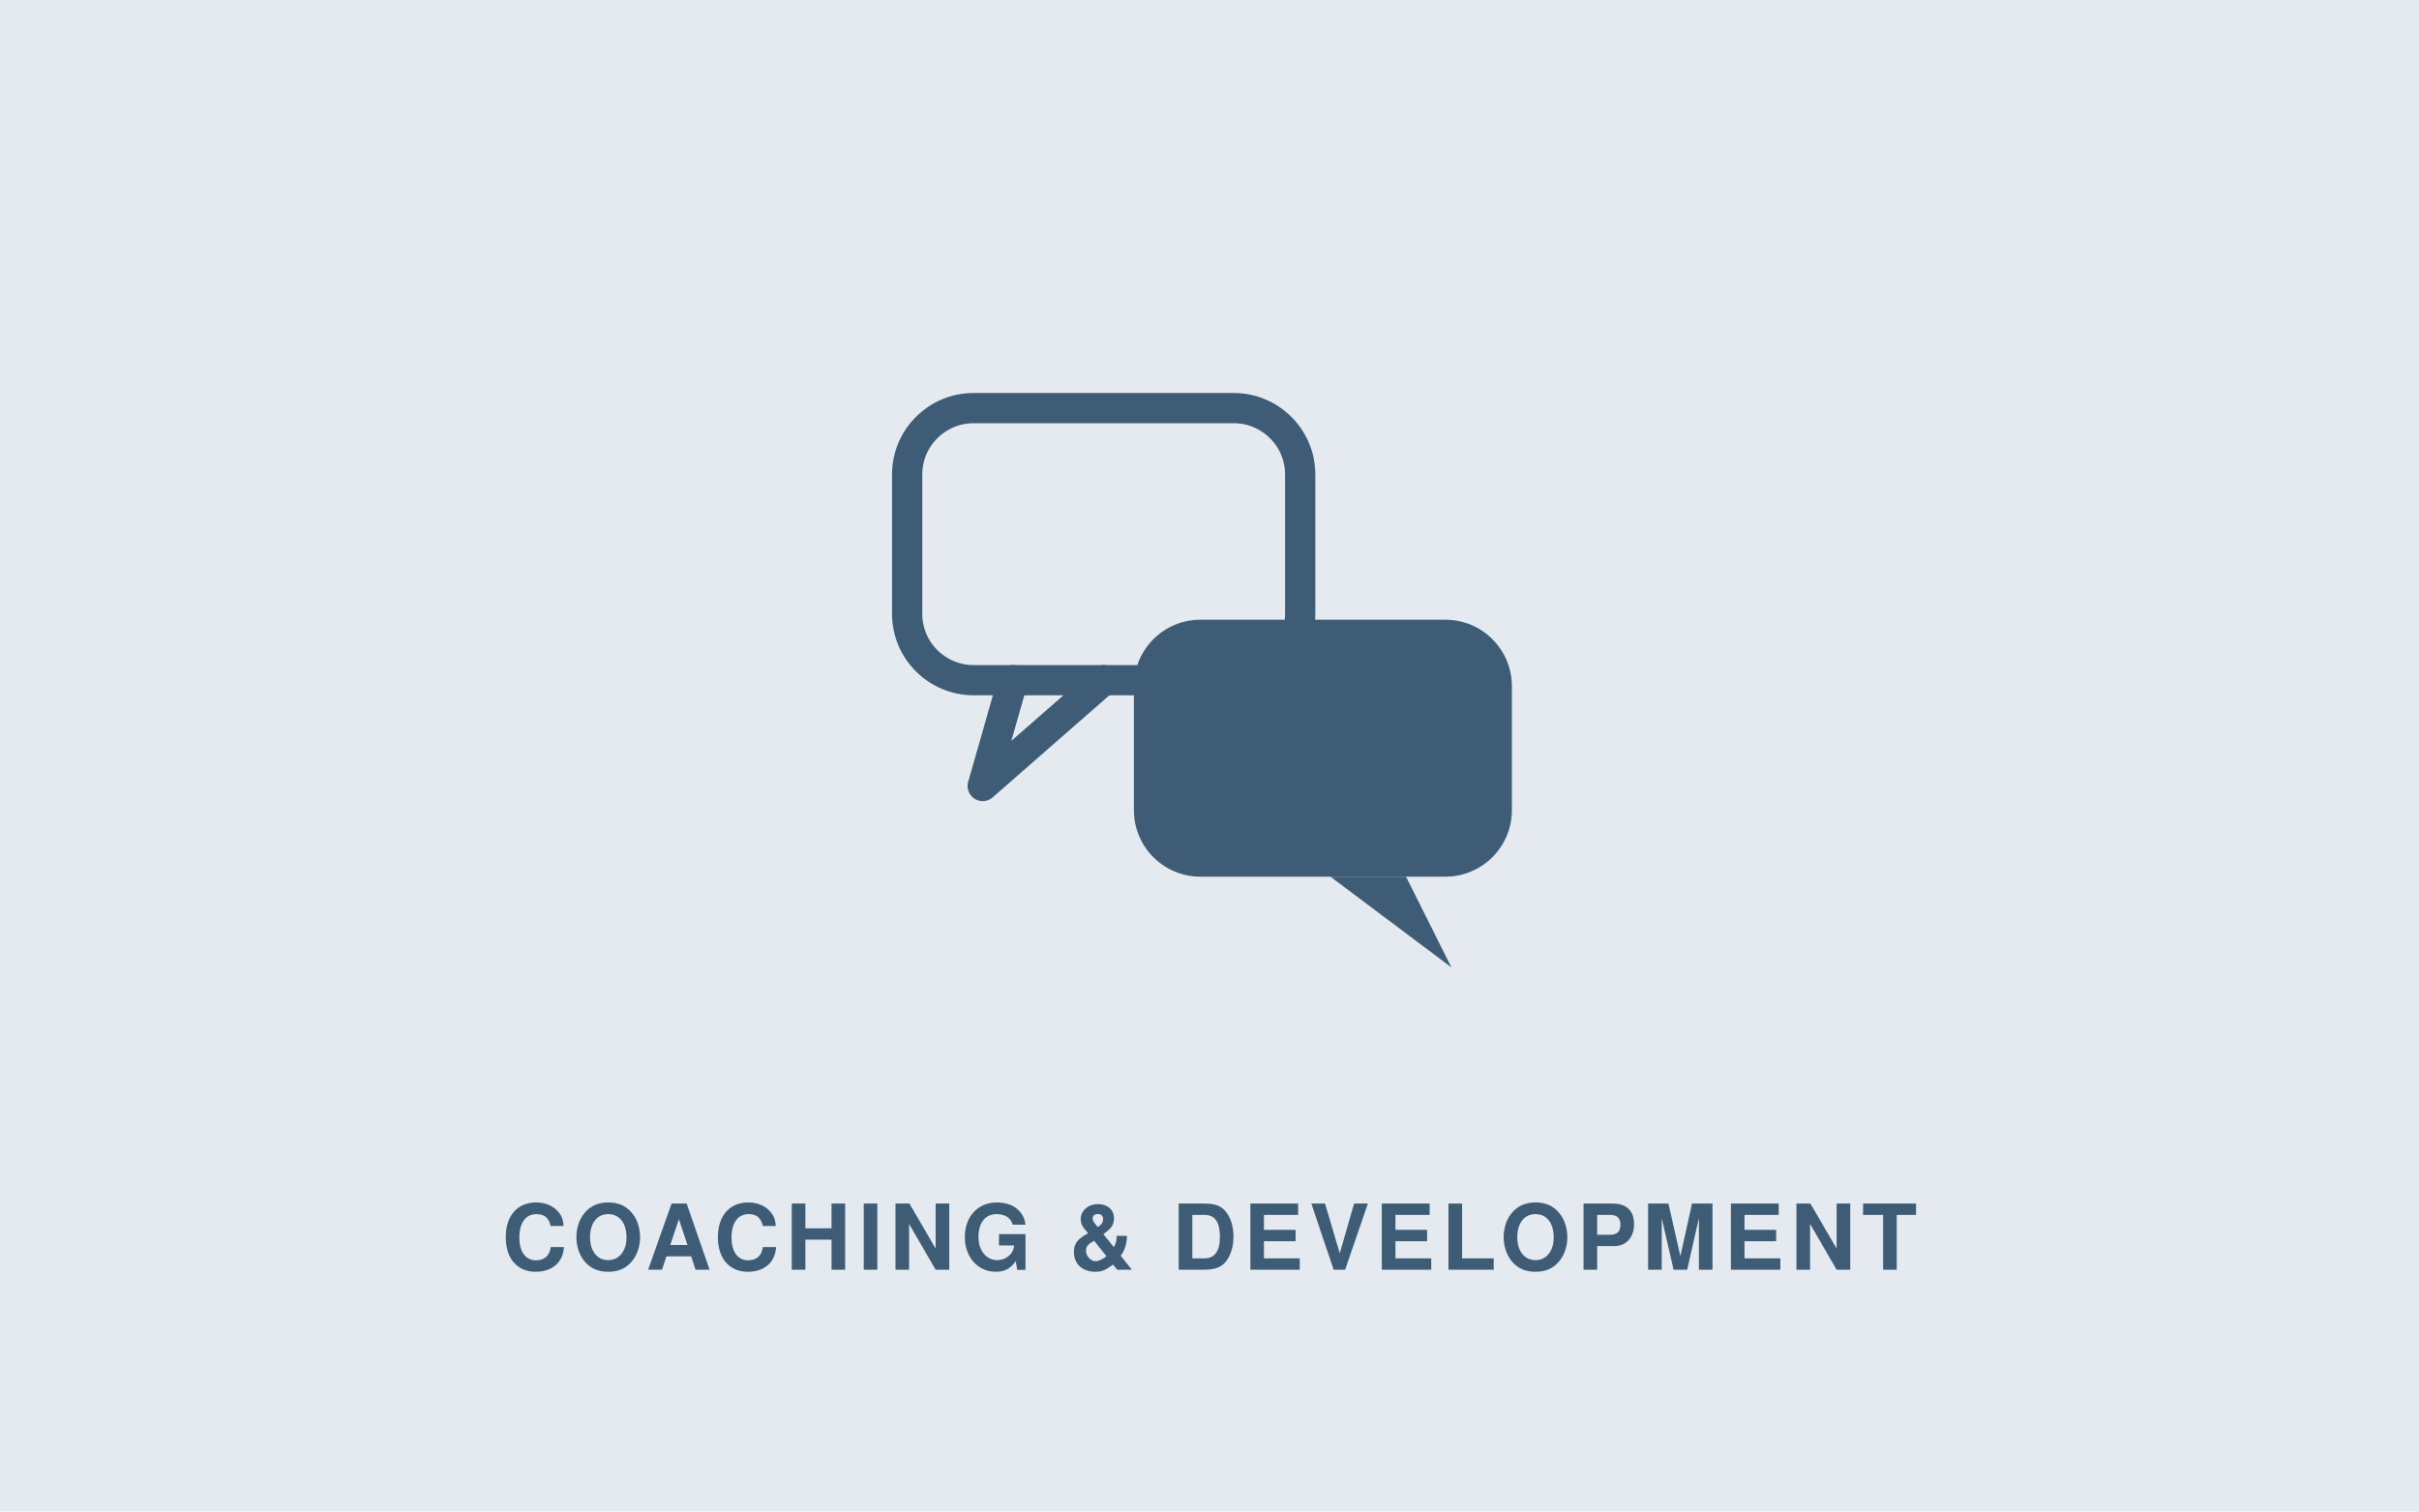
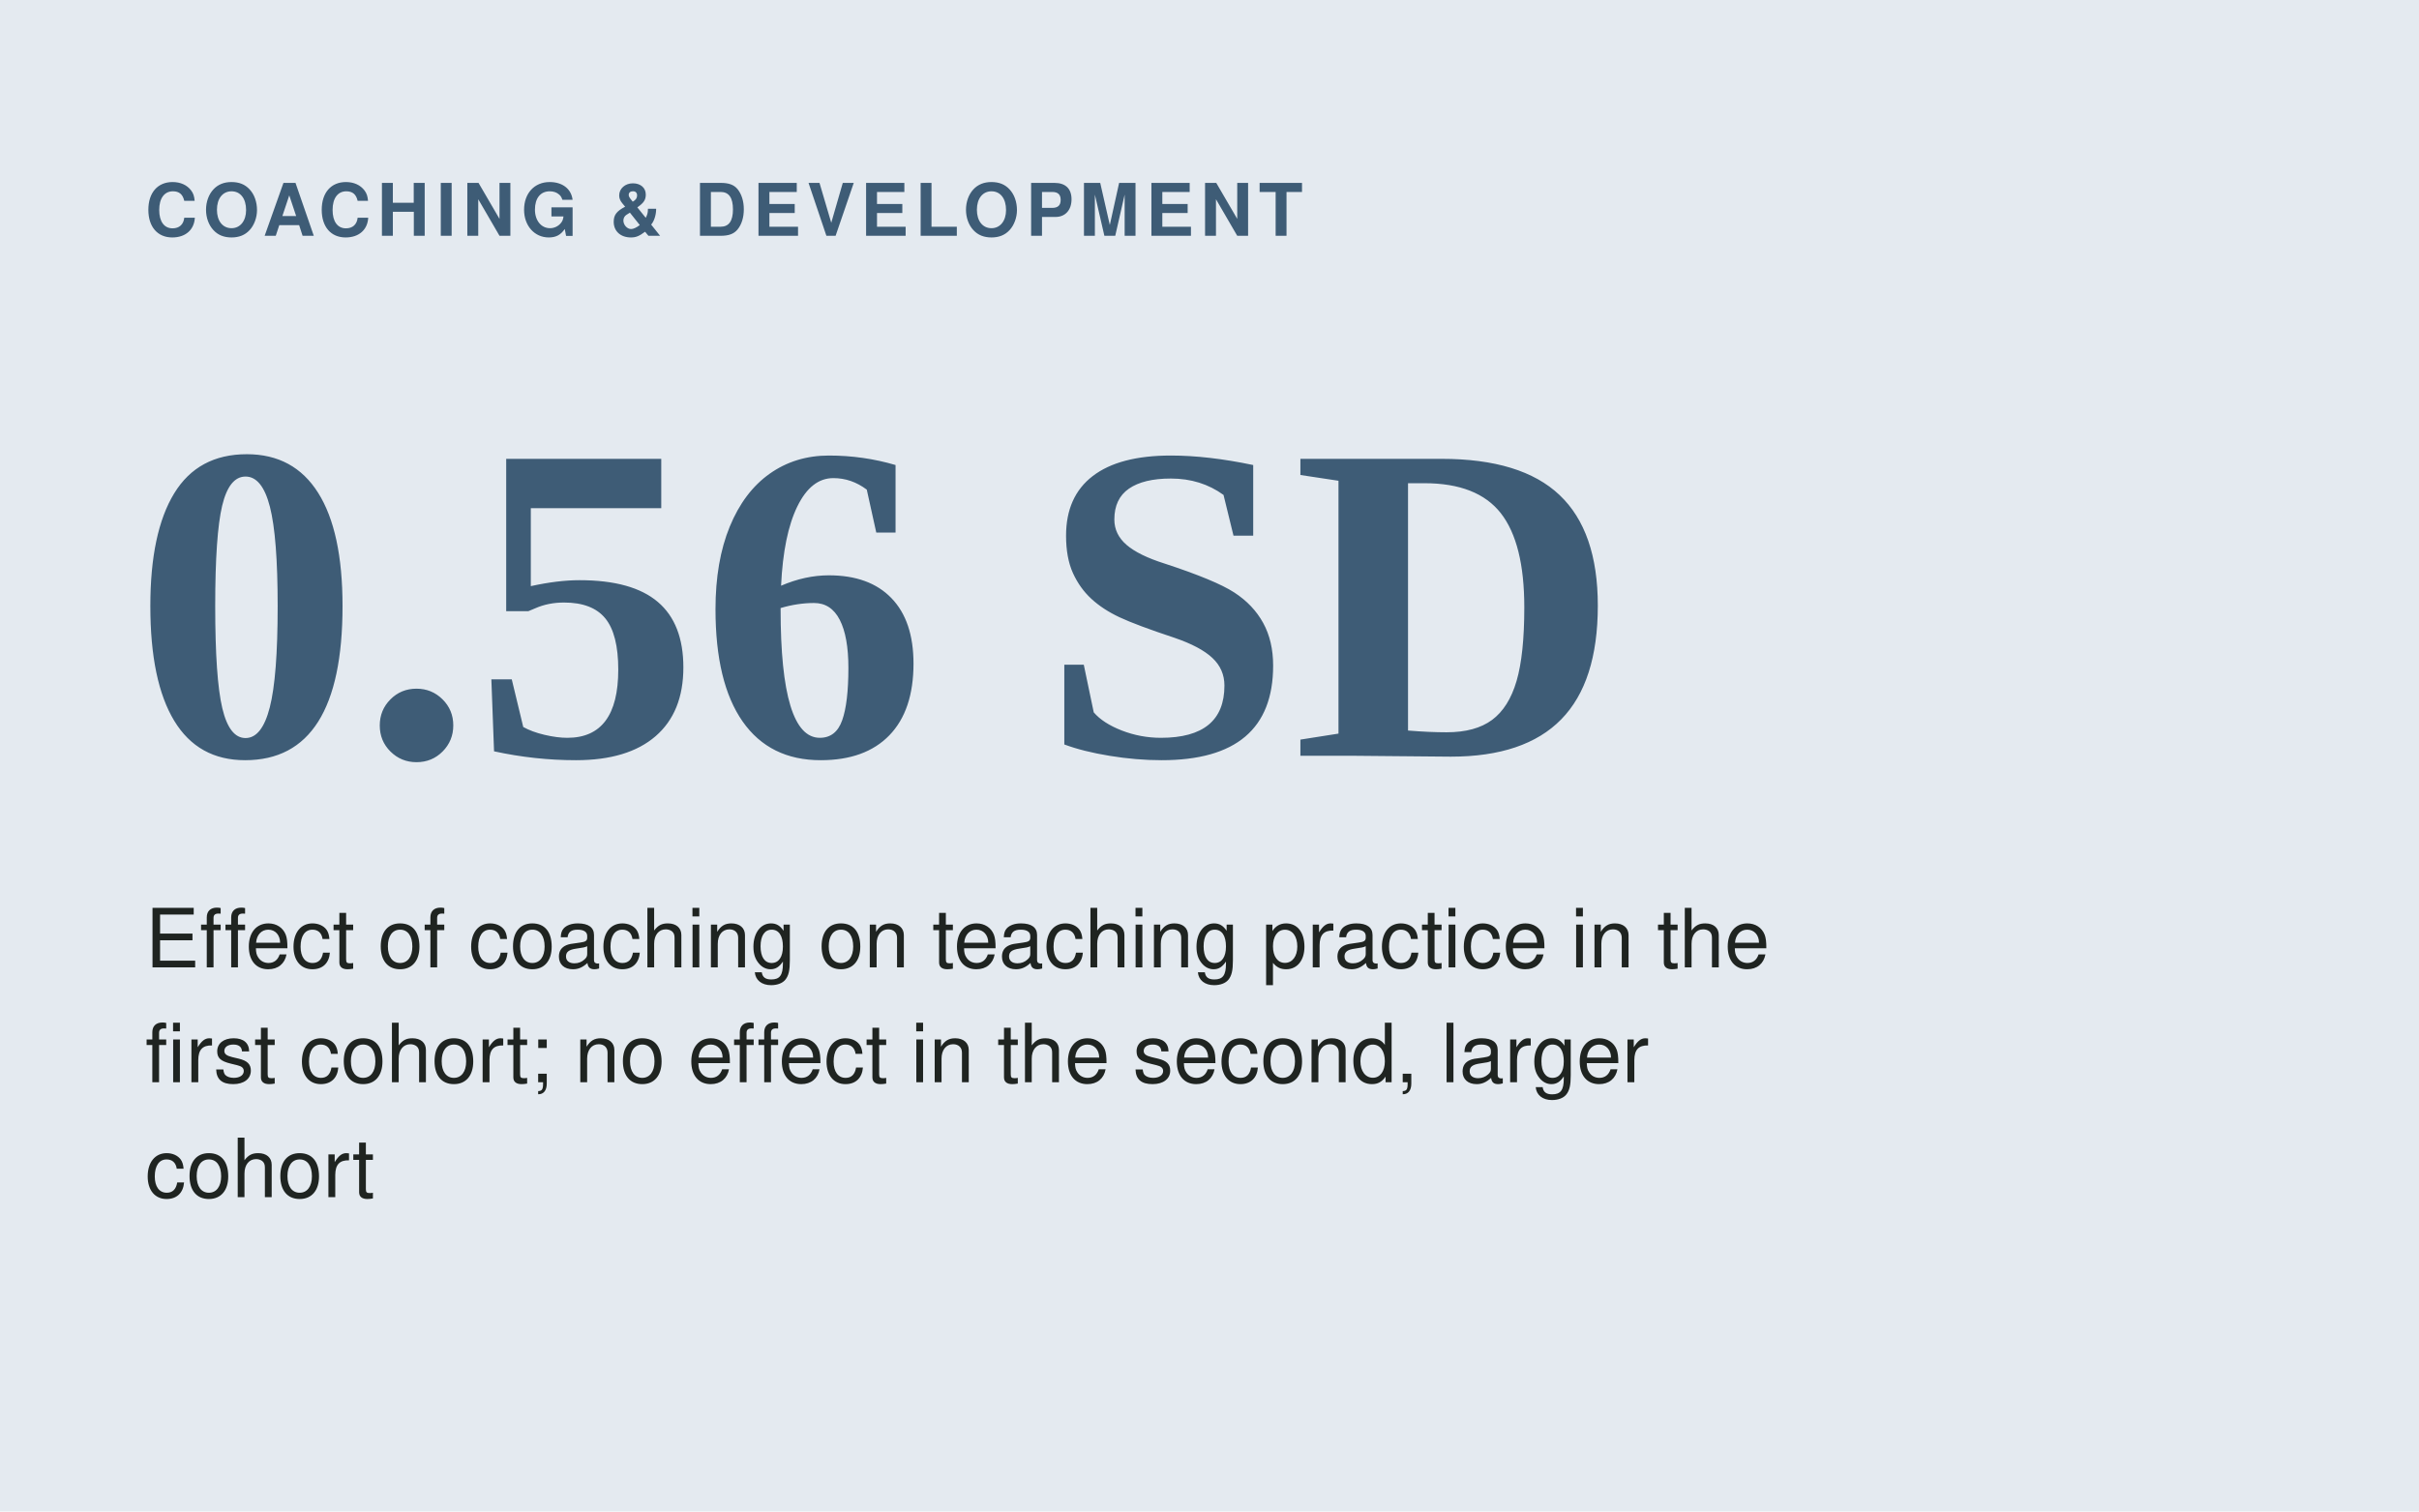
<svg xmlns="http://www.w3.org/2000/svg" viewBox="0 0 800 500" width="800" height="500" role="img">
  <rect width="800" height="500" fill="#E4EAF0" />
-   <g transform="translate(280,95)" fill="none" stroke="#3E5C76" stroke-width="10" stroke-linecap="round" stroke-linejoin="round">
-     <rect x="20" y="40" width="130" height="90" rx="22" />
-     <path d="M55 130 L 45 165 L 85 130" />
-     <rect x="95" y="110" width="125" height="85" rx="22" fill="#3E5C76" stroke="none" />
-     <path d="M185 195 L 200 225 L 160 195" fill="#3E5C76" stroke="none" />
-   </g>
-   <text x="400" y="420" text-anchor="middle" font-family="'Helvetica Neue', Helvetica, Arial, sans-serif" font-size="30" font-weight="600" letter-spacing="2" fill="#3E5C76">COACHING &amp; DEVELOPMENT</text>
+   <text x="48" y="78" font-family="'Helvetica Neue', Helvetica, Arial, sans-serif" font-size="24" font-weight="600" letter-spacing="2" fill="#3E5C76">COACHING &amp; DEVELOPMENT</text>
+   <text x="44" y="250" font-family="Georgia, 'Times New Roman', serif" font-size="150" font-weight="700" fill="#3E5C76">0.56 SD</text>
+   <text x="48" y="320" font-family="'Helvetica Neue', Helvetica, Arial, sans-serif" font-size="27" fill="#1F2421">Effect of coaching on teaching practice in the</text>
+   <text x="48" y="358" font-family="'Helvetica Neue', Helvetica, Arial, sans-serif" font-size="27" fill="#1F2421">first cohort; no effect in the second, larger</text>
+   <text x="48" y="396" font-family="'Helvetica Neue', Helvetica, Arial, sans-serif" font-size="27" fill="#1F2421">cohort</text>
</svg>
